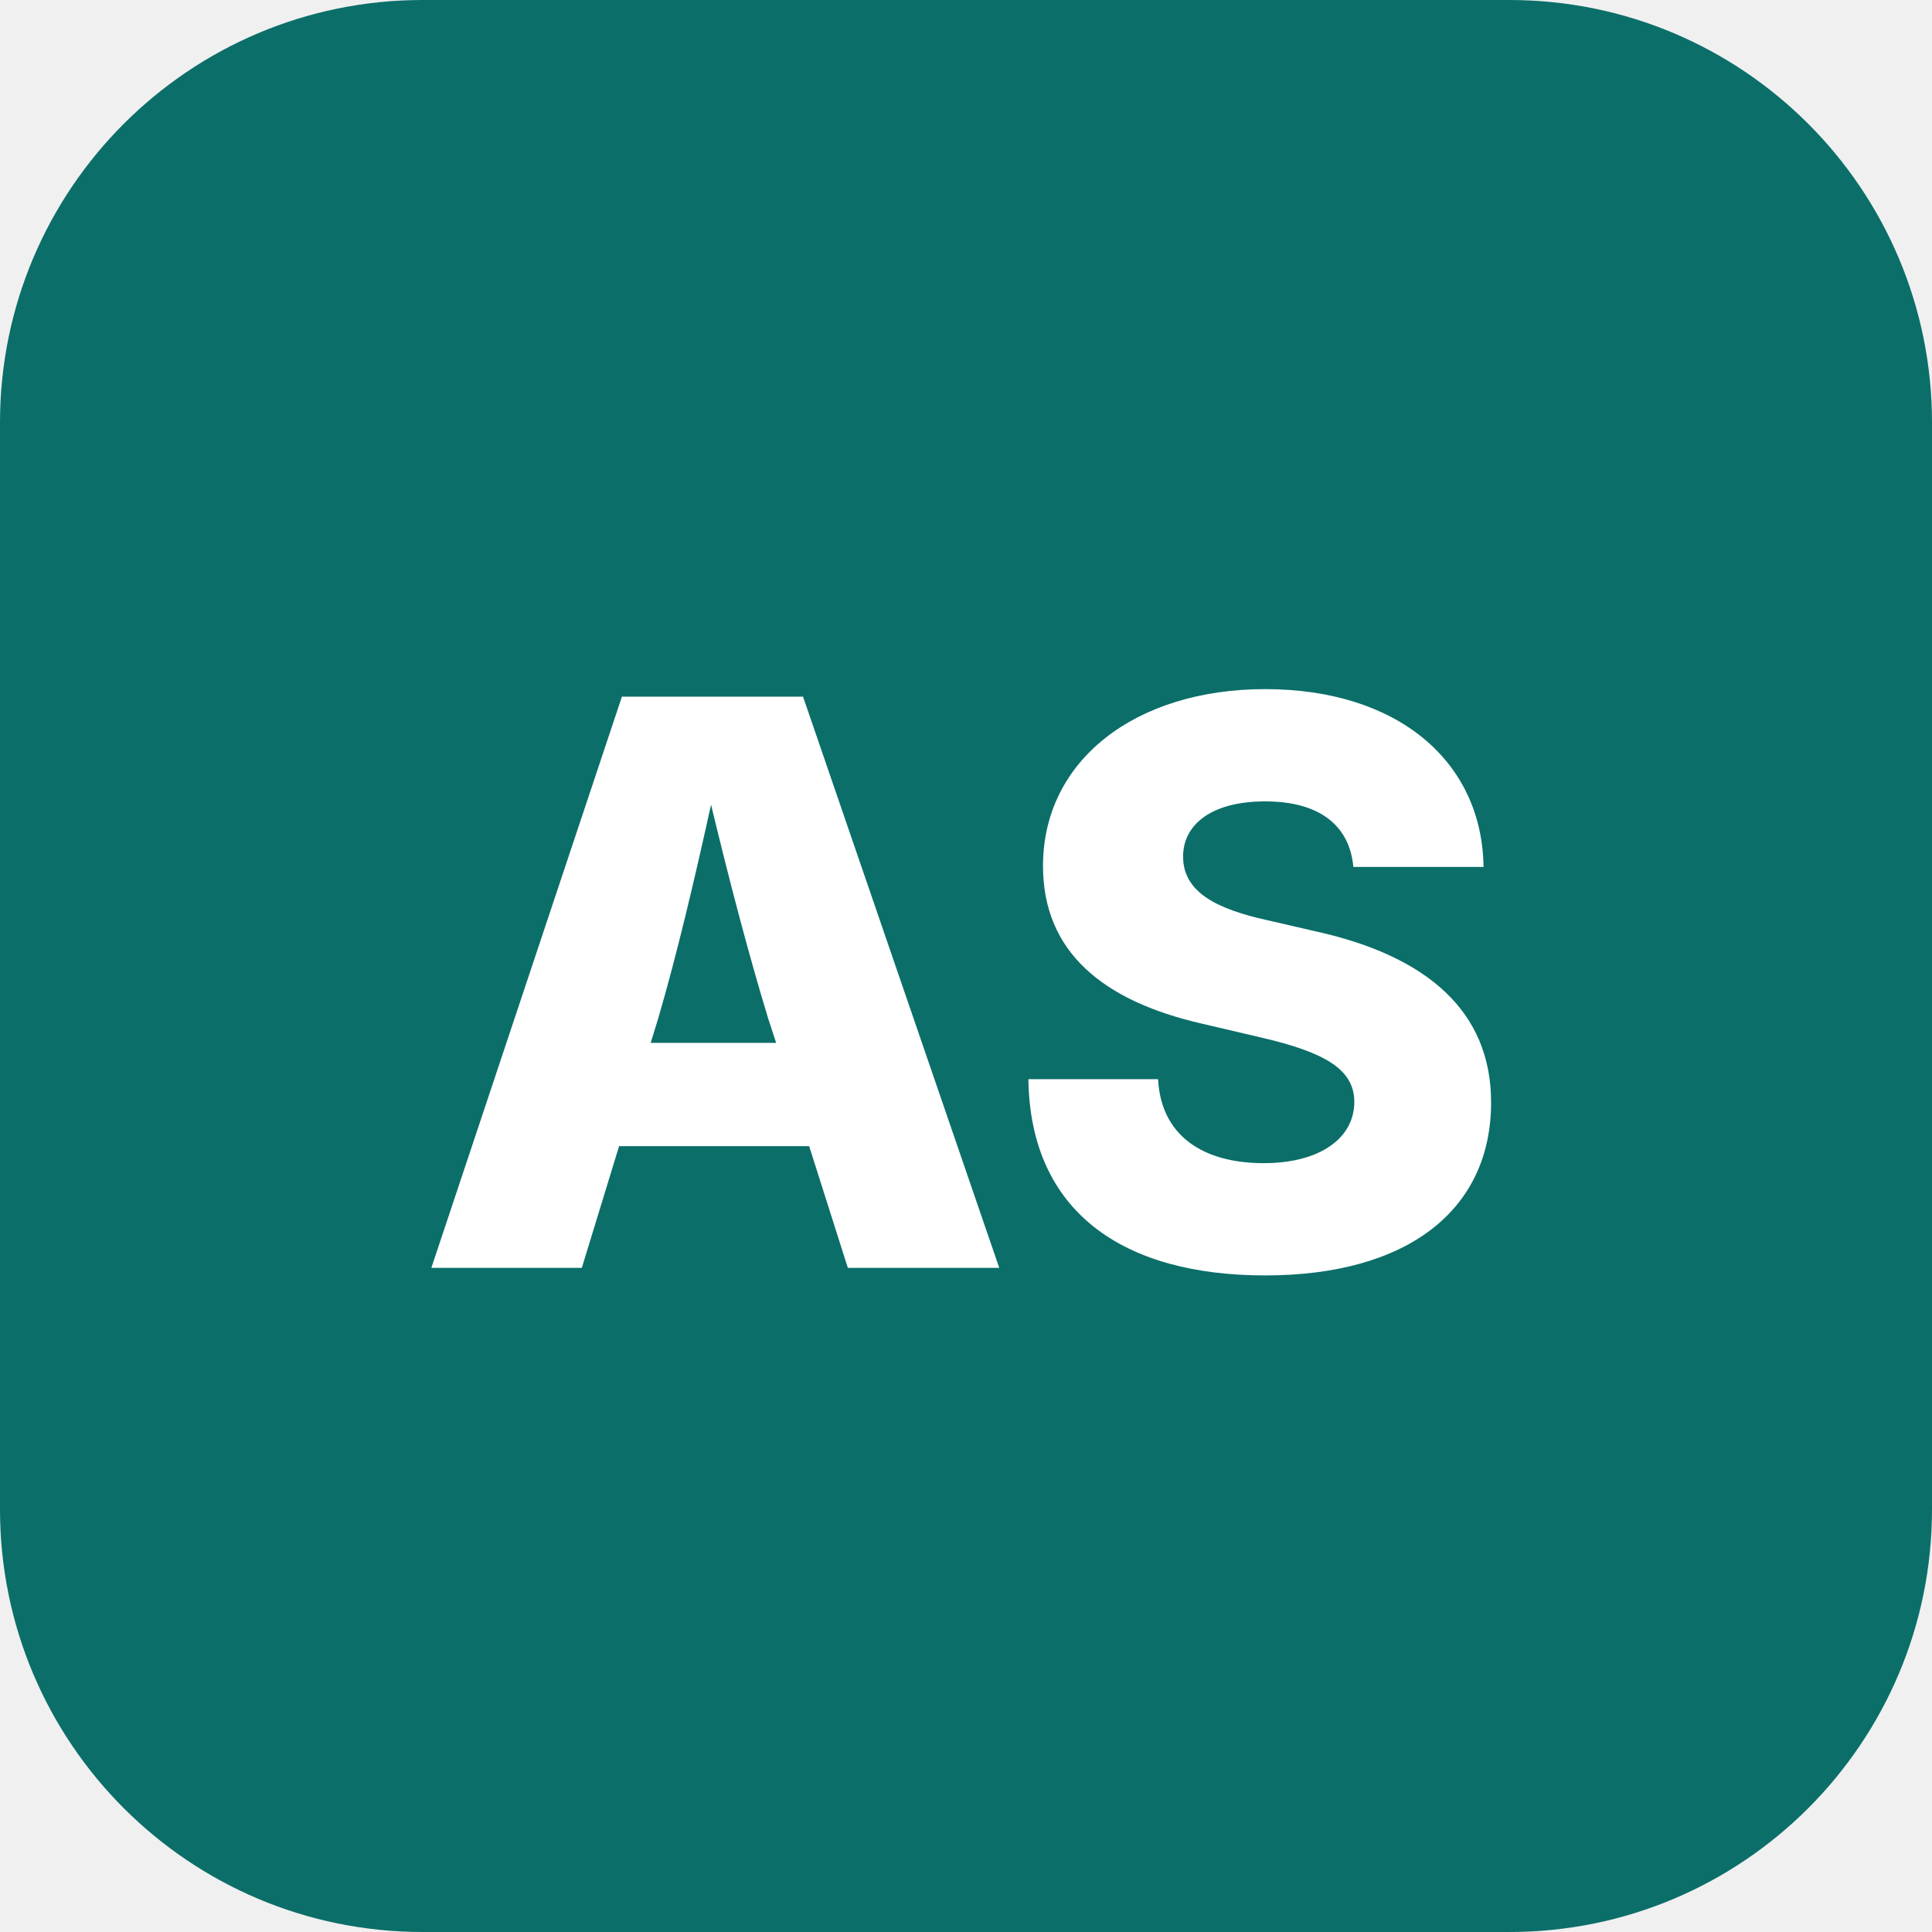
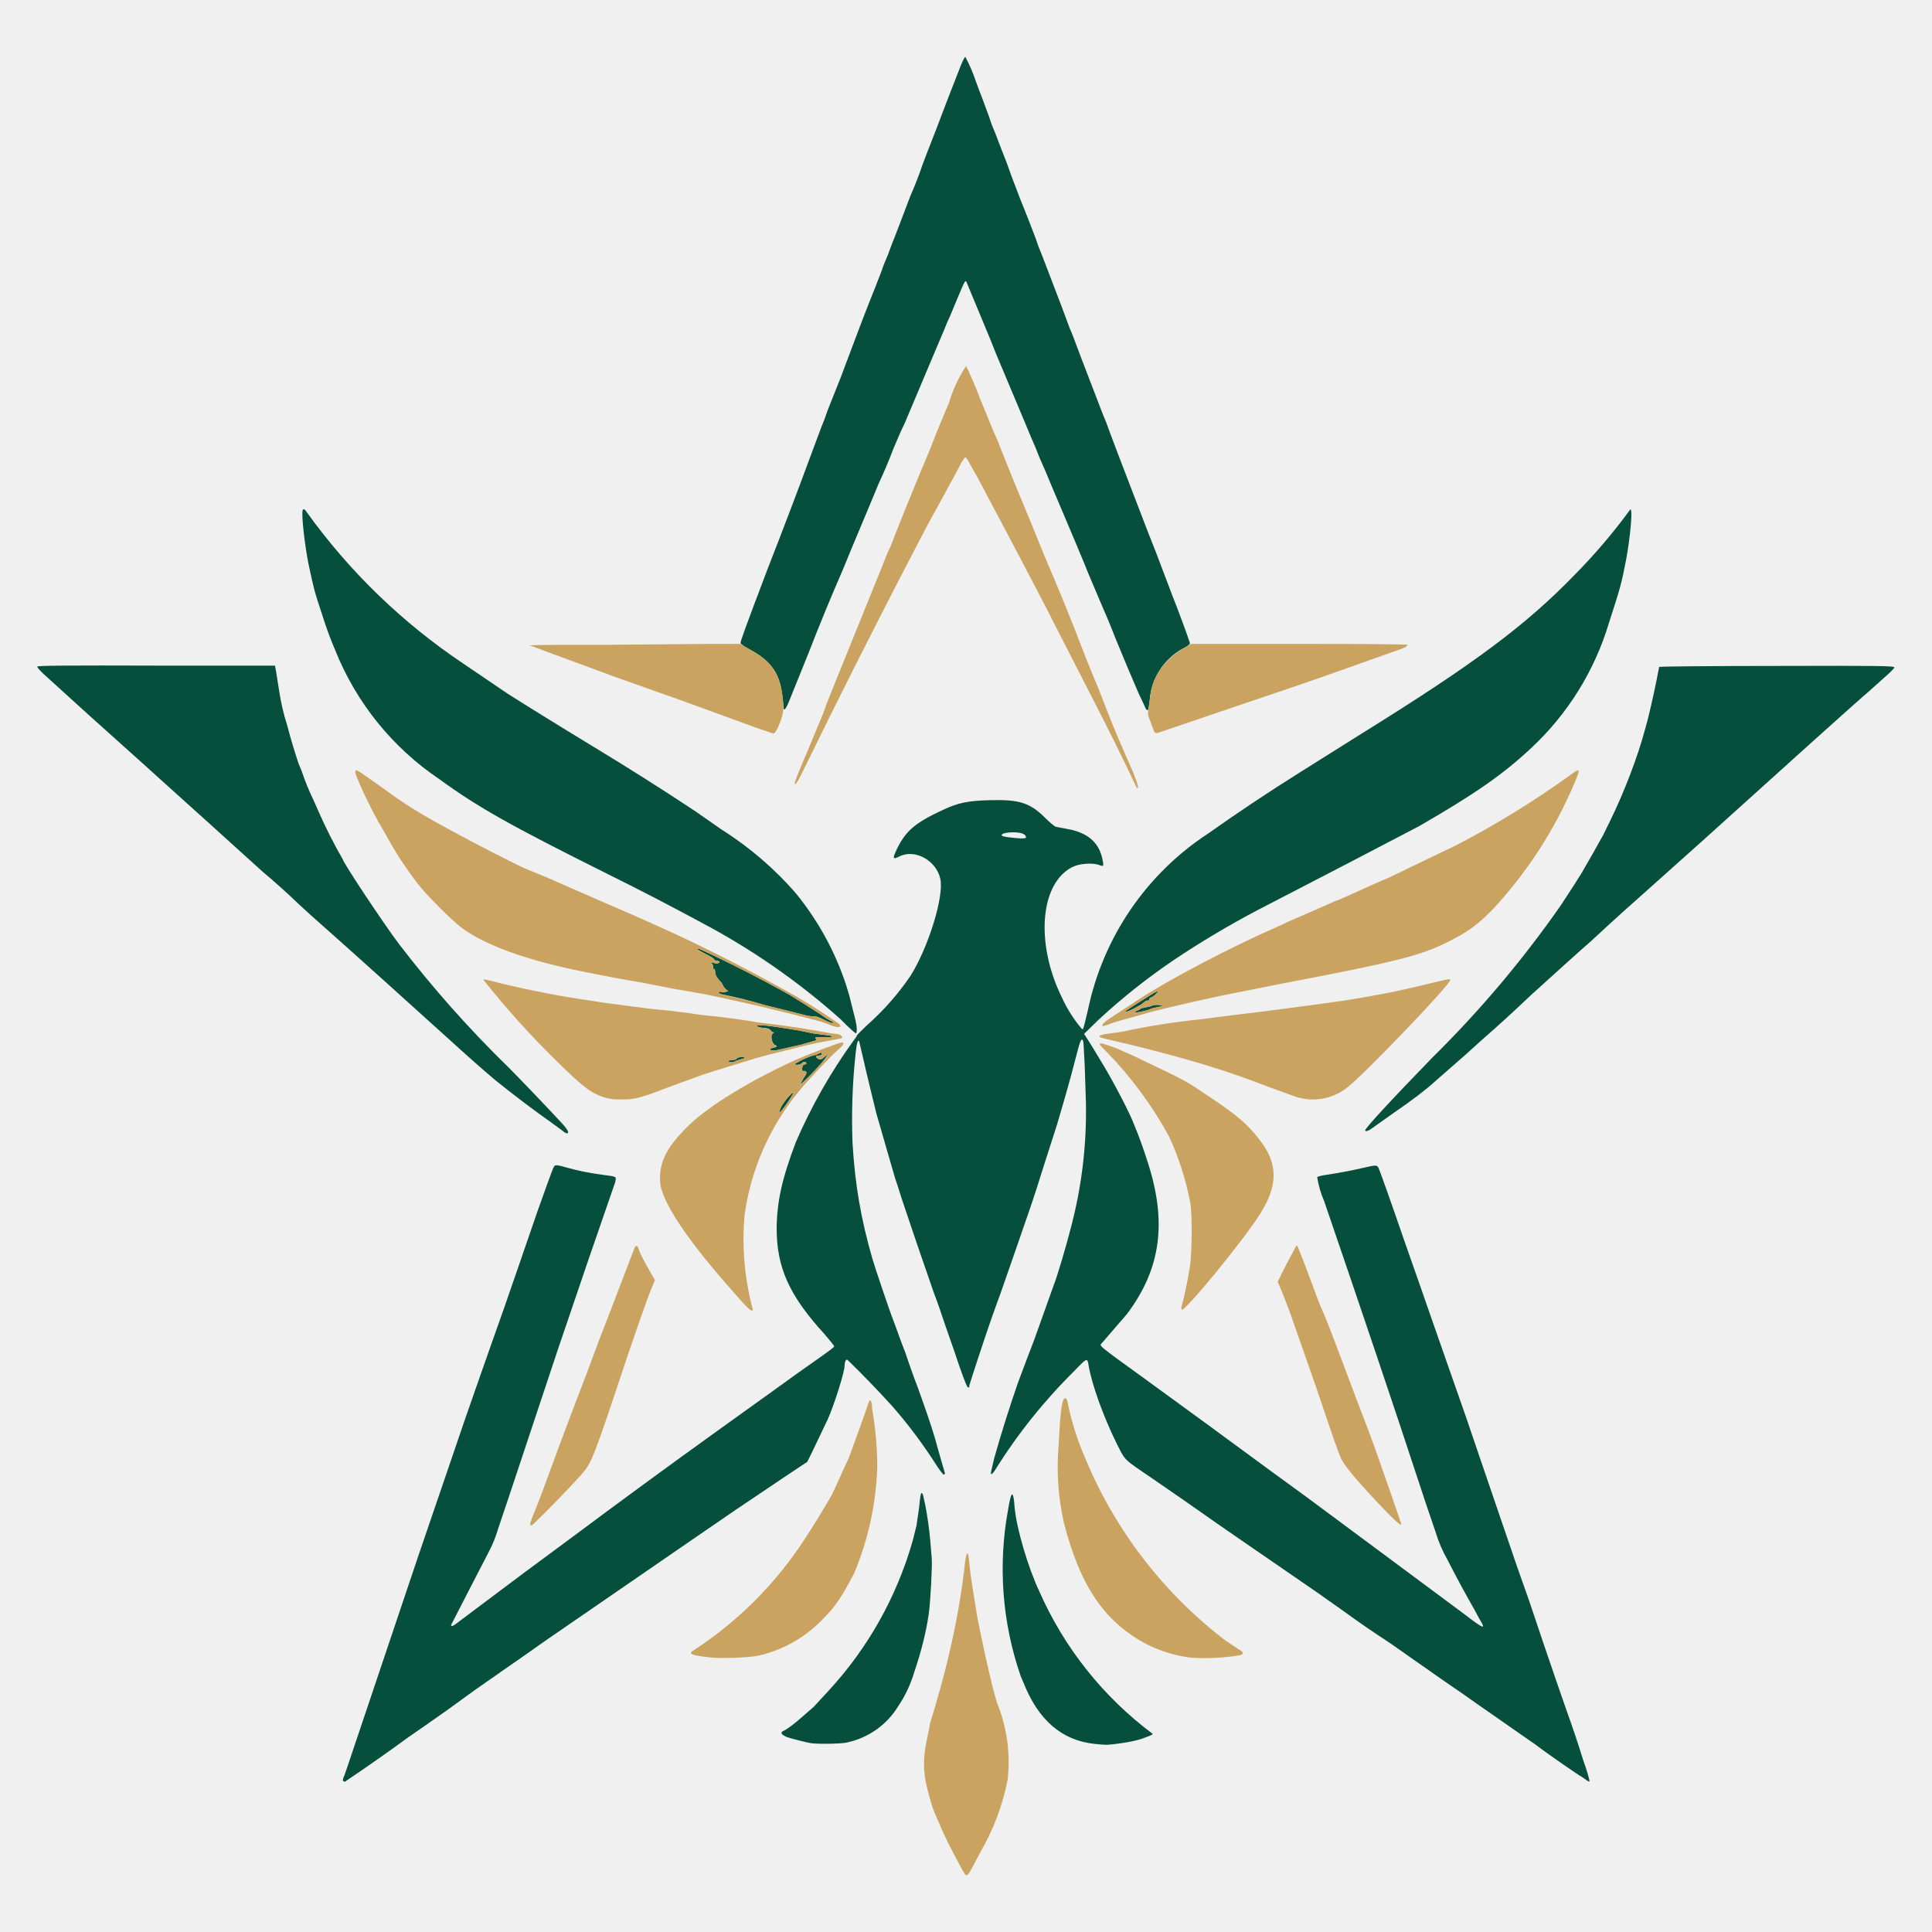
- <svg xmlns="http://www.w3.org/2000/svg" viewBox="0 0 64 64">
-   <rect width="64" height="64" rx="14" fill="#0b6e69" />
-   <text x="32" y="42" text-anchor="middle" font-family="Inter,Arial,sans-serif" font-size="26" font-weight="800" fill="#fff">AS</text>
+ <svg xmlns="http://www.w3.org/2000/svg" viewBox="310.9 62.2 631.6 631.6">
+   <path fill="#064f3d" d="M423 644.2q0-.6.5-1.6l1.5-4.4 22.5-66.9 10.8-31.6 4.5-13.2 4.3-12.3 4-11.4 4.6-13 4.5-13 6.3-18.3 3.4-9.5c1-2.8 2-5.4 2.2-5.6.5-.4 1-.4 4.1.5 3.8 1.1 7.5 1.8 12.7 2.5q3 .3 3.3.8a6 6 0 0 1-.5 2.4l-8.6 24.9-10.1 29.7-14.3 43-2.1 6.3-2.9 8.6a40 40 0 0 1-3.1 7.6l-6.2 12-5.5 10.7q-1.7 2.9 2.2-.2l20.4-15.3 17.3-12.8a3260 3260 0 0 1 44.9-32.9l19.5-14 8.6-6.2 7.8-5.5c2.1-1.5 3.9-2.8 4-3.1.1-.2-1.4-2-3.2-4.1-11.5-12.6-15.6-21.7-15.6-34.6.1-8.6 1.7-16.1 6.3-28.2a176 176 0 0 1 18.9-33.2q.9-1.1 1-1.5c0-.2 1.5-1.7 3.4-3.5a86 86 0 0 0 14.1-16c5.9-9.3 11.1-26.2 9.8-31.8-1.3-6-8.3-9.9-13.4-7.3-2.2 1.1-2.3.7-.7-2.6 2.8-5.8 6-8.5 15.1-12.7 5-2.3 8-2.9 15-3.1 9.8-.3 13.3.8 18.3 5.8 1.5 1.5 3.1 2.8 3.5 2.9l3.7.7q9.9 1.7 11.5 9.9c.5 2.2.4 2.5-1 1.9-1.8-.7-5.6-.6-8 .3-1.6.6-2.6 1.3-4.2 2.8-7.6 7.7-7.6 25 0 40.3a44 44 0 0 0 6.5 10.2c.5.1.3.6 2-6.4a91 91 0 0 1 39.4-57.6c9.9-7 19.5-13.4 29.7-19.8l20.7-13c36.7-22.8 53.3-35.2 69.3-51.7a189 189 0 0 0 18.2-21.4c.8 0 0 8.8-1.4 16.5-1.6 8.3-2 9.4-5.6 20.6a92 92 0 0 1-25.7 41.2c-9 8.4-18.2 14.8-36.4 25.3L752 344.2 721.5 360a304 304 0 0 0-26.8 16 206 206 0 0 0-24.8 19.7l-4.6 4.5 1.3 2 2.1 3.4 3.2 5.3c3.5 5.9 8.4 15.3 9.7 18.8l1 2.5c.4.9 2.2 5.8 3.2 9 6.8 20.3 4.7 35.7-6.5 50.6l-8.2 9.5c-.9.9-1.5.4 13.7 11.4l21 15.3 20.7 15.2 11.8 8.6 51.2 38c6.5 5 7.3 5.3 5.2 1.9l-1-1.8-.8-1.5a367 367 0 0 1-8.8-16.3 43 43 0 0 1-3.9-9.1l-3.3-9.7-3.3-10c-5.3-16.3-18.5-55.4-29.8-88.4a32 32 0 0 1-2.3-7.9c.2-.2 1.8-.6 3.5-.8 4.5-.7 8-1.4 11.5-2.2 4.3-1 4.6-1 5.1.1s4.2 11.5 8.7 24.6l4.5 12.8 2.5 7.2 3 8.6L790 525l4.5 13.2 4.3 12.6 4 11.7 4 11.7 4.1 11.6 4.6 13.7 4 11.7 3.5 10.1a355 355 0 0 1 5.5 16.4c1 2.7 2.2 6.7 2 6.9q-.3.1-1.3-.7l-1.3-.9c-.3 0-10.9-7.3-15.2-10.6l-4.2-2.9-5-3.5-9.2-6.4-5.1-3.6-6.7-4.6-5.7-4-11.7-8.2a327 327 0 0 1-15.1-10.4l-8.5-6-16.7-11.5-8-5.5-8.1-5.6-9.7-6.8-11-7.6c-10-6.8-9.1-5.9-12-11.6-4.4-8.9-8.1-19.2-9.2-25.5-.4-2.7-.5-2.7-4.6 1.6a177 177 0 0 0-26 32.5q-2 3-1-.8l.7-3a435 435 0 0 1 7.8-24.8l2.7-7.2 2.6-6.8 1.5-4.2 1.5-4.2 3.5-9.8c1-2.5 4.1-12.9 5.5-18.5a148 148 0 0 0 4.9-41l-.4-12.2-.4-7.2q-.5-2.8-1.7 1.8L661 414l-1.9 6.8-2.6 8.9-2.5 7.8-2.5 7.8c-1.9 6.2-4 12.4-5 15.2l-3 8.7L638 485l-1 2.7-2 5.6c-2.2 6.3-6.9 20.6-7.2 21.8q0 1.1-.6.5c-.4-.4-2.1-4.9-4.3-11.6l-2.9-8.3-2-5.9-1-2.8-1-2.7-5-14.5-4.1-12.1-1.4-4.2-1-3.2-1-3-2.5-8.6-2.5-8.7-1-3.4-.5-2-2.5-10.3-2.7-11.6c-.4-1.1-.9.9-1.2 4a202 202 0 0 0-1 29.1c.8 13.7 2.8 25.1 6.5 37.9 1 3.4 5.8 17.6 6.9 20.3l1 2.7 1.3 3.6 1.6 4.2 1.4 4.1 1.5 4.2 1.1 2.9c2.1 5.8 4.6 13 5.6 16.5l1 3.6 2.3 8q0 .3-.3.5c-.2.1-1.2-1.2-2.2-2.7-4.3-6.8-9.5-13.8-14.8-19.8a333 333 0 0 0-14.6-15.1q-.8-.1-.9 2c0 2.1-3.4 12.8-5.5 17.5l-5.3 11.1-1.4 2.8-7.8 5.2-16.2 10.9-13.4 9.2-48.1 33.1-7.1 5-7.9 5.5-8.3 5.8-9.1 6.6-6.7 4.7-5.9 4.1a643 643 0 0 1-20.1 14.1c-.3.5-1.2.4-1.2-.1m245.7-11.9q-16-1.7-23.2-20l-.9-2.1a107 107 0 0 1-4.1-54.7q1.5-9.3 2.1-.4c.7 7.1 4.4 19.5 8 27.2a117 117 0 0 0 37.1 46.7c0 .3-.2.4-2.9 1.4-2 .8-5.6 1.5-9 1.9-3.3.4-3.1.4-7.1 0m-92.5-.2c-1.5-.2-6.1-1.4-8-2q-2.8-1.2-1.3-2c1.1-.4 3.9-2.5 6.8-5.1l3.2-2.8 4.9-5.3a121 121 0 0 0 27.5-49.1l1.2-4.8.9-6.2q.4-4.7.8-4.5.4.1.6 1.3l.6 2.7a116 116 0 0 1 1.6 11.4l.5 5.9c.2 2.4-.4 14.2-1 18.4-.9 5.9-2.3 11.7-4.7 18.8a41 41 0 0 1-5.2 11.1 26 26 0 0 1-16.6 11.9c-1.7.5-9.2.6-11.8.3m-81.6-200.4-3.3-2.4a375 375 0 0 1-18.5-14c-4.7-4-6.7-5.7-18.6-16.5l-12.3-11.1-5.2-4.7-11.7-10.5-8.2-7.3-4.5-4-3.6-3.3a242 242 0 0 0-11.9-10.7l-6.2-5.6-11.6-10.5-12-10.8-10.3-9.3-16.5-14.8-15.2-13.8q-2-1.9-1.9-2.3c.2-.3 10-.4 39-.3h38.7l.4 2.2.9 5.7a74 74 0 0 0 2.8 12c.7 3 2.9 10.1 3.6 12.1l1 2.4a80 80 0 0 0 3.9 9.6l1.6 3.6a158 158 0 0 0 8 15.8c0 .9 13.2 20.8 18.4 27.7a373 373 0 0 0 35.9 40.4c3 3 12.5 12.9 17.3 18.1q3 3.3 1.6 3.3-.6-.1-1.6-1m262.6.1c-.4-.4 8.8-10.3 21.9-23.8a355 355 0 0 0 42.1-49.9l4.3-6.6 2.4-3.8 3.9-6.8 3.2-5.7 2.4-4.9c4.3-8.8 8.8-20.4 11.1-29l1-3.6a302 302 0 0 0 3.8-17.5c.2-.1 16.5-.3 38.6-.3 34.4-.1 38.3 0 38.3.5 0 .2-1.1 1.4-2.5 2.6l-5.8 5.2c-2.8 2.3-32.9 29.4-46.7 41.9l-7.2 6.5-21.7 19.4-4.5 4-5.5 5-5.3 4.9c-2.4 2-15.8 14.2-19.7 17.7a484 484 0 0 1-16.1 14.7L790 407l-9.7 8.5q-4.7 4.3-13.6 10.4l-7.2 5.1q-1.9 1.4-2.3.8m-191.5-6c-.1-.9 1.3-3.2 2.9-5q1.6-1.6 1.7-1.5c0 .8-4.6 7.3-4.6 6.5m6-8.4q0-.4.5-.6t.5-.5l1-1.8q1.7-2.2-.1-2.2-.7.1-.5-.7l.2-1q0-.2.7-.4t.5-.5q-.6-.8-1.5.1c-.4.6-2.5.7-2.2.2a25 25 0 0 1 7.5-3.2q.9-.6 1.2-.4.4.8-1 .9-1.5.1-.2 1c.8.4 1.1.3 2.3-.7q.7-.6.9-.5a52 52 0 0 1-9.8 10.3m-22.3-8c-.8-.2 0-.7 1.1-.7q1 0 1.2-.4c.2-.5 2.6-.8 2.6-.4q0 .4-1.2.6l-1.6.5c-.5.4-1.6.6-2.1.4m13.3-4.2q.2-.3 1-.5 1.8-.3.7-.8c-1.2-.4-1.8-3.3-.8-3.9q.5-.3.2-.3-.5 0-1-.7t-2.6-.8c-1-.1-1.9-.4-1.9-.6 0-.6 3.6-.2 13.9 1.5l4.3.9 3.8.5c4.2.4 3.2 1-1.4.8-1.5 0-1.6 0-1.3.5q.6.5-.5.7l-2.9.8c-1.1.4-2.9.8-4 1l-3.9.9q-3.7.9-3.6 0m23-9.8a229 229 0 0 0-45.5-31.6 953 953 0 0 0-30.5-15.8c-31.7-15.8-42.6-21.9-55.2-31.1a92 92 0 0 1-34-42.1c-1.7-4-2.7-6.7-4.4-12-2.4-7.2-2.6-8.1-4.3-16-1.3-6.4-2.5-17-1.9-17.9q.4-.7 1.4.9a200 200 0 0 0 51 49.3l14.6 9.9c5.5 3.5 14.5 9.1 28.3 17.5a946 946 0 0 1 33 20.9l8.6 6a109 109 0 0 1 24.5 21.1 94 94 0 0 1 16.2 29.7l1 3.3 2 7.9c.6 2.6.7 4.6.1 4.6-.2-.1-2.5-2.1-4.9-4.6m-5.6.1a9 9 0 0 0-3.1-1.1c-.4.1-1.5 0-2.4-.2l-6.3-1.6-7.3-1.8a153 153 0 0 0-13.9-3.5q-1.4-.3-1.2-.7t.9-.1 1.5-.1l.7-.2-.7-.5q-.7-.6-.9-1.1l-.7-1.2q-2.1-2.2-2-3.4 0-1-.4-1-.3-.1-.3-.8t-.4-1q-.3 0-.2-.3.2-.2.9.1c.7.3 2.1.1 1.8-.4q-.2-.2-.8-.3-.5 0-.9-.4c-.3-.5-1-.9-3.7-2.3q-2-1-1.8-1.2.6-.1 1.5.4a413 413 0 0 1 28.6 14.6l4.5 2.8 5.8 3.7a20 20 0 0 0 3.9 2.4q.5 1-3.1-.8m101.6-2.3q0-.2 1-.6t1-.6q.2-.2 1.8-.5t2-.5q.4-.3 1.9-.3 3 .2-.3.8l-2 .5q-.3.4-4.5 1.2zm-2.9-.4.8-.6 3.1-2 4-2.5 1.8-1.1.8-.3c.6 0-1.6 2-2.2 2q-.4.1-.4.5t-.6.5q-.6 0-1 .4l-1 .8a21 21 0 0 1-5 2.5q-.4 0-.3-.2m-32.5-57q-.3-1.5-4.3-1.5c-2.5 0-4.3.6-3.4 1.2.5.3 4 .7 6.2.8q1.8 0 1.5-.5M567 293.1c0-.7-.2-2.8-.5-4.6-1-6.5-3.7-10.2-10-13.7q-3.5-1.9-3.5-2.4c0-.7 1.6-5.1 8.8-24.1a2092 2092 0 0 0 15.3-40.3l2.4-6.4 1-2.5.9-2.6 4.3-10.8 2.6-6.9 3.8-10.1 2.9-7.5 2.2-5.5 2-5.2c.4-1.3 1.3-3.5 1.9-4.8l1.4-3.8 1-2.5 1.8-4.7 3.2-8.4a123 123 0 0 0 4-10.3l1.6-4.2 3-7.7 1.9-5 2.1-5.5 3.6-9.2c.8-2.1 1.6-3.7 1.8-3.6A55 55 0 0 1 630 89l1 2.7 1 2.6 1 2.7 1.4 3.8c.3 1.1 1.1 3.2 1.7 4.5l1.6 4.2 2.3 5.9 1.5 4.2 2.9 7.6 1.6 4 1.5 3.8 1 2.6 1 2.6.9 2.6 1.4 3.5 2.3 6 3.9 10.2 2.6 7c.7 1.5 1.2 2.9 3.6 9.3l7.3 19 1 2.4 1.5 4.1 3.3 8.7 4.8 12.5 4.3 11.2 2.3 5.8 5.5 14.5c1.4 3.4 5.3 14 5.7 15.4q.1.5-1.5 1.4a21 21 0 0 0-11.5 15.9c-.5 5.5-.8 5.8-2.1 2.7l-1.7-3.6-3.5-8.2-3.7-8.9-1.2-3-1-2.5-1-2.4-1-2.3-5.3-12.5-.7-1.8-3-7.2-7.7-18.2-2.3-5.5-2.1-4.8-1.1-2.8-1.5-3.5-2.3-5.5-9.2-21.9-1-2.5-1-2.5-7.6-18.3c-.4-.9-.6-.5-2.9 5l-2.8 6.7c-.5.9-1.1 2.5-1.5 3.5l-3.4 8-5.6 13.3-4.1 9.7c-.7 1.3-2.3 5-3.6 8.1a166 166 0 0 1-4.9 11.6l-2.4 5.8-6.7 16-2.5 6.1a696 696 0 0 0-11.2 27.2l-6.5 16.1q-1.7 4.1-1.8 1.5" />
+   <path fill="#c9a35f" d="m626.5 675.1-1-1.6-2.3-4.3c-2.3-4.3-3.9-7.6-5.7-11.9l-1.2-2.8c-.7-1.6-2.3-7.3-2.8-10-.9-5.3-.7-9 1-16.4l.5-2.7a336 336 0 0 0 6-21.7l1-4.4c1.7-7.5 3.5-17.8 4.3-25.6q.9-7.1 1.5-.4c.2 2.4.7 6 1.7 12l1 6.2 2.4 11.5c2.3 10 2.6 11.3 3.9 15.8a51 51 0 0 1 3.5 25.3 76 76 0 0 1-8.9 23.6c-3.8 7.3-4.1 7.9-4.9 7.4M542.7 604c-5.3-.6-6.4-1-5.7-1.9l.7-.4a124 124 0 0 0 36.1-36.1 269 269 0 0 0 9.2-15l2-4.4 2-4.4 1.4-3 3.9-10.7 2.8-8c.5-.5.9.8.9 2.6a113 113 0 0 1 1.7 18.9 98 98 0 0 1-7.6 35c-4.2 8-6.2 10.9-10.2 14.9a42 42 0 0 1-20.8 11.9c-2.9.7-12.7 1.1-16.4.6m157.3.1a45 45 0 0 1-13.9-4.2c-14-7.3-22-18.9-27.4-39.9a83 83 0 0 1-1.7-25.5c.6-12 1.1-15.2 2.2-15.2q.4.1.6.8a90 90 0 0 0 5.7 18.4 145 145 0 0 0 46 60l4.2 2.8q3 1.6 0 2.1c-4.8.8-10.9 1.1-15.7.7m-215.8-43.4q0-.5.6-2.2c1.3-3 4.4-11.2 4.9-12.7l3.6-9.8 4.5-12 4.9-12.8 3.8-10.2 2.9-7.5 4.1-10.7 4.9-12.8q.8-1.3 1.4.9c.1.5 1.3 2.9 2.7 5.4l2.5 4.4-1.6 3.9c-.9 2.2-4.1 11.3-7.2 20.4-11.3 34-11.8 35.2-15 39a340 340 0 0 1-16.2 16.7q-.6.3-.8 0m280.1-4.1c-9-9.4-13.4-14.5-15-17.6-.6-1.3-2.2-5.6-8.1-23.2l-8.8-25.1-2.2-5.7-1.6-3.8 2.9-5.8 3.2-6q.3 0 .6.7l2 5.1 3 8c.7 2 2.1 5.7 3.2 8.1 1.1 2.5 2.8 6.9 3.9 9.9l4.2 11.1 2.7 7.2 2.3 6c1.8 4.5 4.3 11.5 8.9 24.7l3.4 9.9q.8 2-4.6-3.5m-210.8-68.8c-15-16.7-23.6-28.5-26.2-36.3-.6-1.8-.7-2.8-.6-5.3.3-5.3 3.1-10.1 9.7-16.4s19.9-14.4 34.6-21.1c4.1-1.8 14.3-5.7 15.1-5.7q1.4.1-.9 2.1c-2.4 2-10.1 10.1-13 13.7a81 81 0 0 0-17.9 40.7 89 89 0 0 0 2.7 30.8q0 1.4-3.5-2.5m143.7 2.5q-.2-.6.1-1.5c.5-1.3 1.8-7.6 2.6-12.5.7-4.7.8-17.5.1-21a92 92 0 0 0-6.9-21.5 125 125 0 0 0-20.2-27.5c-2.7-2.6-2.9-3-2-3 .6 0 5.5 1.7 5.9 2l2.2 1c1 .4 3.3 1.4 5 2.3 15.1 7.2 14 6.6 22.5 12.3 9 6 12.5 9 16.7 14.6 5.5 7.4 5.4 14.3-.2 23.3s-25.3 32.9-25.8 31.5m-128.3-68.4c.8-1.2 1.4-2.4 1.4-2.6 0-.7-3.4 3.4-4 4.8-1.4 3-.2 2 2.6-2.2m-59.6-.7c-4.9-1.4-7.3-3.2-15.7-11.4a285 285 0 0 1-24.6-27.2c0-.4-.2-.4 6.2 1.2a325 325 0 0 0 20.3 4.2l6.3 1 3.3.5 3.2.5 11.4 1.5 3.8.5a242 242 0 0 1 16.7 2c6.6.6 15.4 1.8 18.1 2.4l2.6.3a307 307 0 0 1 21.6 3.3q2.9.2 3.4.8c.8.7.6.8-2.8 1.4l-4.4.8-4.9 1.1-8.8 2.2c-3 .7-7 1.8-8.8 2.4l-4.9 1.5-5.8 1.8c-4.2 1.3-4.9 1.5-8.8 3l-3.4 1.2-6.7 2.5a59 59 0 0 1-7.2 2.4c-2.4.7-7.9.7-10.1.1m225.4-.4-8.9-3.2a286 286 0 0 0-26.8-9 516 516 0 0 0-26.3-6.7q-5.4-1.1 1.4-1.9l3.6-.5a230 230 0 0 1 26-4.1l6.8-.9 8.2-1 8-1 15.1-2 7.2-1 6.3-1 5.5-1c4.6-.8 7-1.3 15.5-3.3 8.2-2 8.7-2.1 8.7-1.6 0 1.5-27.8 30.5-33.4 34.9a18 18 0 0 1-16.9 3.3m-155.1-11.2q2-2.1 1.9-2.5-.2-.1-.9.5c-1.2 1-1.5 1.1-2.3.7q-1.3-.9.2-1 1.4-.1 1-.9-.3-.2-1.2.4-1 .5-1.6.5c-.8 0-5.6 2.3-5.9 2.7s1.8.4 2.2-.2q.9-.9 1.5-.1.1.3-.5.5t-.7.4l-.2 1q-.2.8.5.7 1.8 0 .1 2.2l-1 1.8q-.1.3-.5.5t-.5.6q-.2.8 7.9-7.8m-28.1-.6 1.6-.5q1.1-.2 1.2-.6c0-.4-2.4-.1-2.6.4q-.1.3-1.2.4c-1.1 0-1.9.5-1.1.7.5.2 1.6 0 2.1-.4m14.8-3.8 3.9-.9c1.1-.2 2.9-.6 4-1l2.9-.8q1.1-.2.5-.7c-.3-.5-.2-.5 1.3-.5 4.6.2 5.6-.4 1.4-.8l-3.8-.5-4.3-.9c-10.3-1.7-13.9-2.1-13.9-1.5 0 .2.9.5 1.9.6q2 .3 2.6.8.5.6 1 .7.3 0-.2.3c-1 .6-.4 3.5.8 3.9q1 .5-.7.8-.8.2-1 .5 0 .9 3.6 0m16-7.9c-.8-.4-2.3-.9-3.3-1.2a672 672 0 0 0-37.3-8.8l-4.4-.8-3.5-.6-3-.5-4.5-.9-5.1-1-9.7-1.7-2.5-.5-6.7-1.3q-28.5-5.7-40.5-14.5c-3.4-2.6-11.8-11-14.5-14.6-4.5-6-7.3-10.3-10.7-16.6l-2.1-3.6c-1.9-3.4-5-9.7-5.8-11.7l-1.3-3.1q-.4-1-.3-1.7c.2-.6 1.2.1 9.6 6.1 6.7 4.9 11.3 7.8 21.3 13.2 7.6 4.2 22.3 11.7 24.5 12.6l7.3 3 7.7 3.4 23 10 11.5 5.2a574 574 0 0 1 35 17.9 179 179 0 0 1 17.3 10.7c2.6 1.6 1 2.3-2 1m89 .1c0-.6 1.1-1.5 5.2-4.1l7.8-5.1c9.3-6 28.8-16.3 43.9-22.9l4.3-2 5.3-2.3 6.2-2.7 3.3-1.5c1.1-.3 2.6-1 6.6-2.8 3.1-1.4 8.1-3.7 11.3-5l12.2-5.9 9.2-4.4a298 298 0 0 0 37.2-22.8c3.8-2.8 3.9-2.7 1.9 2.1a141 141 0 0 1-27.3 42c-4.8 4.8-7.9 7-14.3 10.2-8.8 4.4-16.6 6.4-53.3 13.4l-20.2 4-6.4 1.4c-5.5 1.2-16.6 3.8-18.7 4.5l-7.2 2c-1.2.3-3.2.9-4.4 1.4-2.6.9-2.6.9-2.6.5m-88.1-1.1-.5-.3a20 20 0 0 1-3.4-2.1l-5.8-3.7-4.5-2.8-4.8-2.6-4.9-2.6a413 413 0 0 0-18.9-9.4q-.9-.5-1.5-.4-.1.2 1.8 1.2c2.7 1.4 3.4 1.8 3.7 2.3q.4.4.9.4t.8.3c.3.5-1.1.7-1.8.4q-.7-.4-.9-.1-.1.2.2.3.4.3.4 1t.3.8q.4 0 .4 1-.1 1.2 2 3.4.5.5.7 1.2.1.5.9 1.1l.7.5-.7.2q-.7.3-1.5.1-.7-.2-.9.1t1.2.7l5.3 1.3q4.5 1 8.6 2.2l7.3 1.8 6.3 1.6c.9.2 2 .3 2.4.2s1.7.4 3.1 1.1q3.6 1.8 3.1.8m101.9-3.6q1.5-.4 2-.7t2-.5q3.2-.6.3-.8-1.5 0-1.9.3t-2 .5q-1.6.3-1.8.5t-1 .6q-1 .4-1 .6c0 .2.4.1 3.4-.5m-3.6-.8 2.6-1.4 1-.8q.4-.3 1-.4.5 0 .6-.5t.4-.5c.6 0 2.8-2 2.2-2q-.5 0-.8.3l-1.8 1.1-4 2.5-3.1 2c-2.1 1.3-.4 1 1.9-.3m1-72.2a903 903 0 0 0-14.3-28.9l-9-17.6-6.5-12.7-3.9-7.5-7.2-13.7-3.7-7-7.2-13.6-2.5-4.4q-1.2-2.4-1.7-2.6-.4.2-1.3 1.7l-1.6 3.1-4.9 9-4.4 8-8.5 16.3a3129 3129 0 0 0-30.9 61.4c-3.1 6.5-4.2 8.3-4.2 6.9 0-.3 1.8-4.8 4-9.9l5.2-12.5c1.4-4 3.3-8.6 6.9-17.5l11.9-29.4c1.9-4.8 2.1-5.4 3.4-8.1l.9-2.3 1-2.6 1.9-4.8 6-14.7c1.7-3.9 4-9.5 5.1-12.5l2.9-7 1.2-2.8a45 45 0 0 1 5.6-12.1c.4.4 3.7 8 4.5 10.4l4.6 11.2c1 2.1 1.8 4.1 3.7 9l2.5 6.2 5.9 14.3 4.6 11.3a808 808 0 0 1 12.7 31.2l2.3 5.8 2.5 6 3 7.7c1 2.7 6 14.6 7.4 17.5 1.6 3.6 2.7 6.7 2.5 7.3q-.1.3-.4-.1m-125-19.8-9.5-3.5-14.3-5.2-21.7-7.7-27.9-10.3c.1-.2 11.2-.2 24.6-.2l34.2-.3h10l3.6 2.1c7.5 4.1 10.2 9 10.5 18.9.1 2.3-2.3 8.4-3.3 8.3zm130.9 1.7c-.2-.2-.8-1.7-1.3-3.2-1-2.4-1-2.9-.8-4.3l.7-4.6c.6-6.3 4.8-12 11.6-15.8l1.7-1h35.4c20 0 35.3.1 35.3.3 0 .5-.8 1-3.3 1.8l-8.2 2.9c-14.3 5.1-21 7.5-39.2 13.6l-31.2 10.6q-.4 0-.7-.3" />
</svg>
